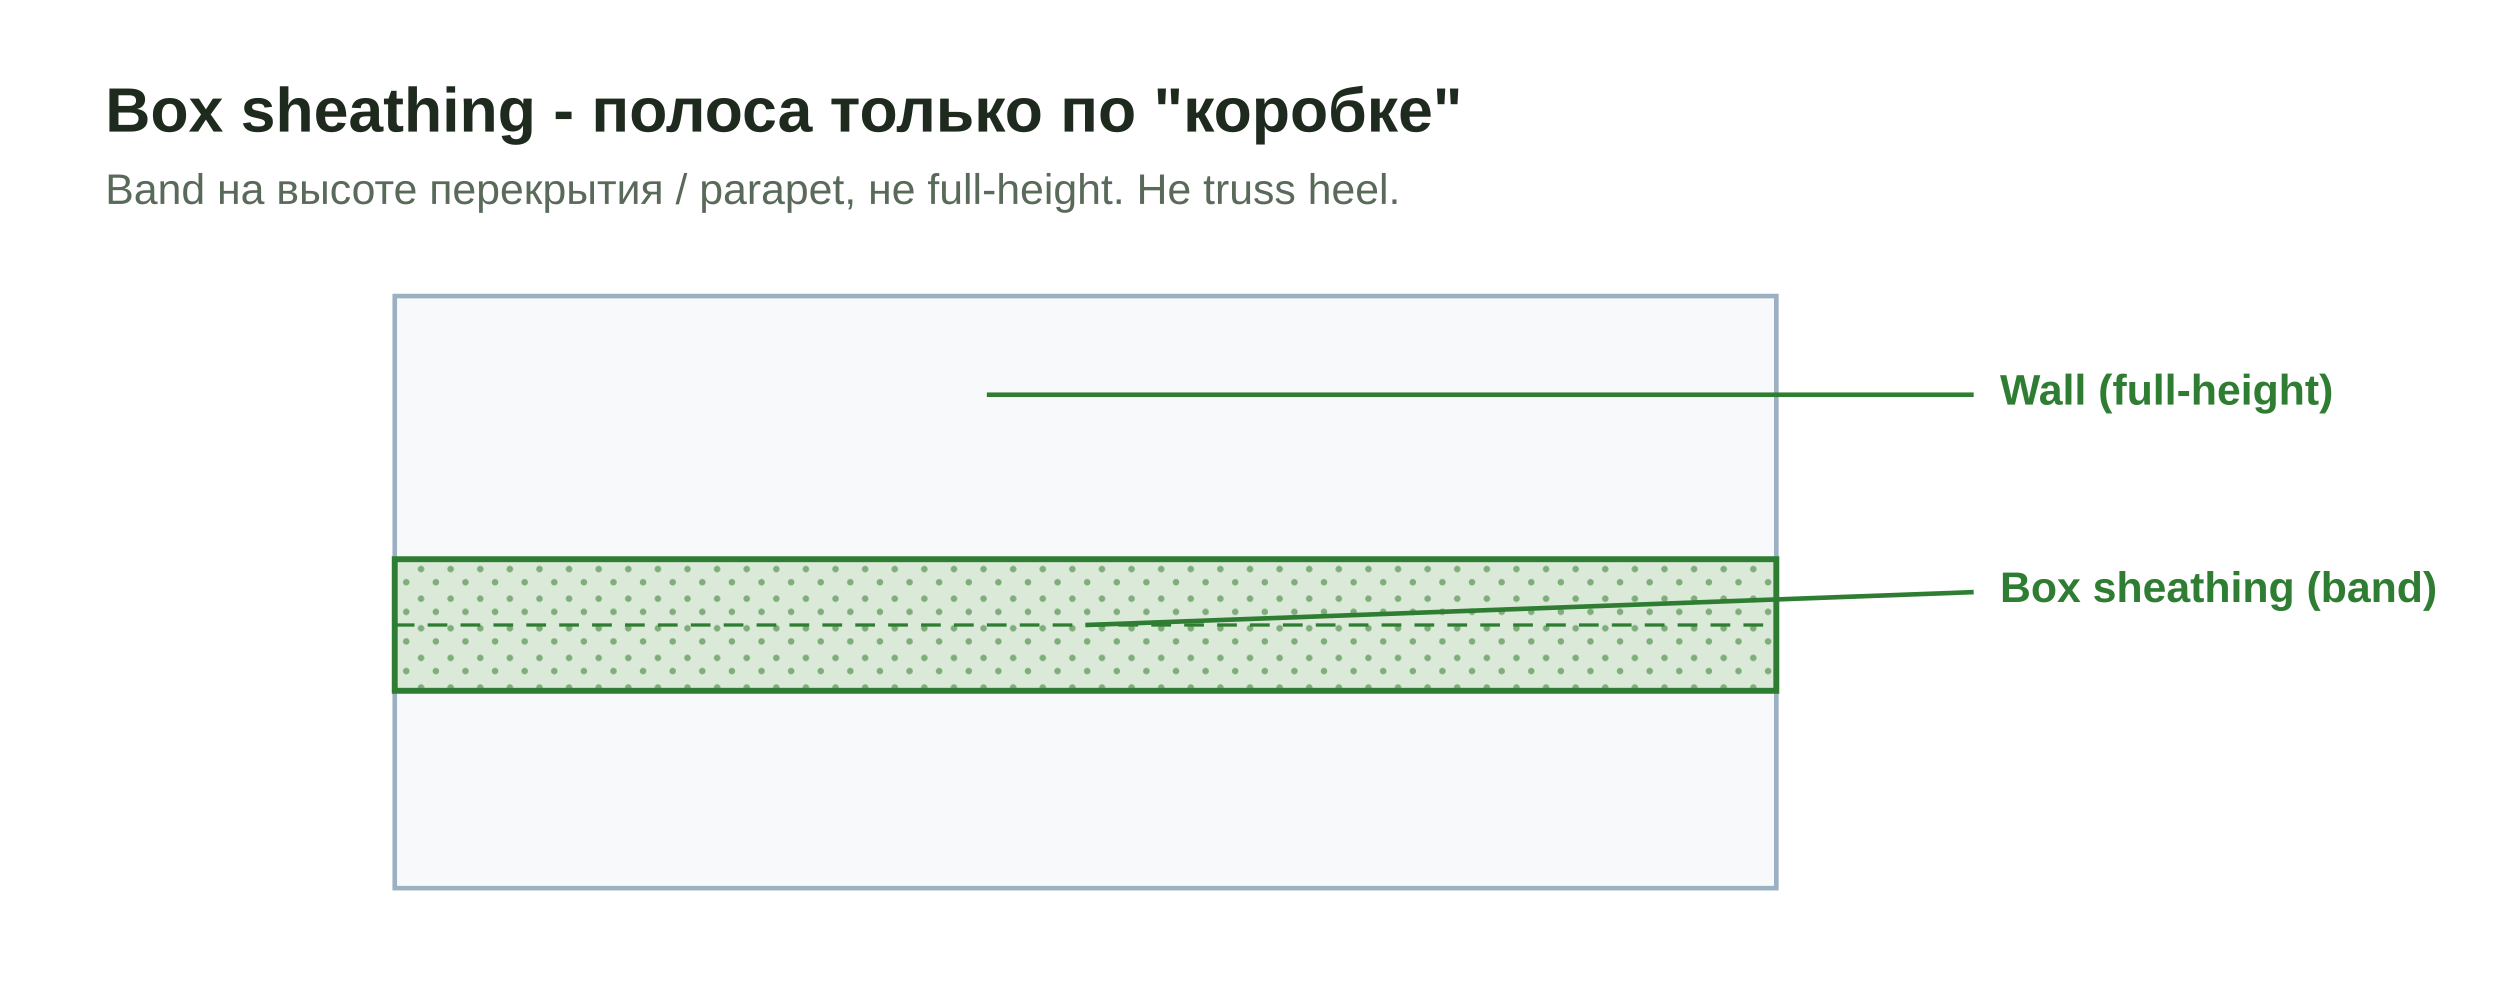
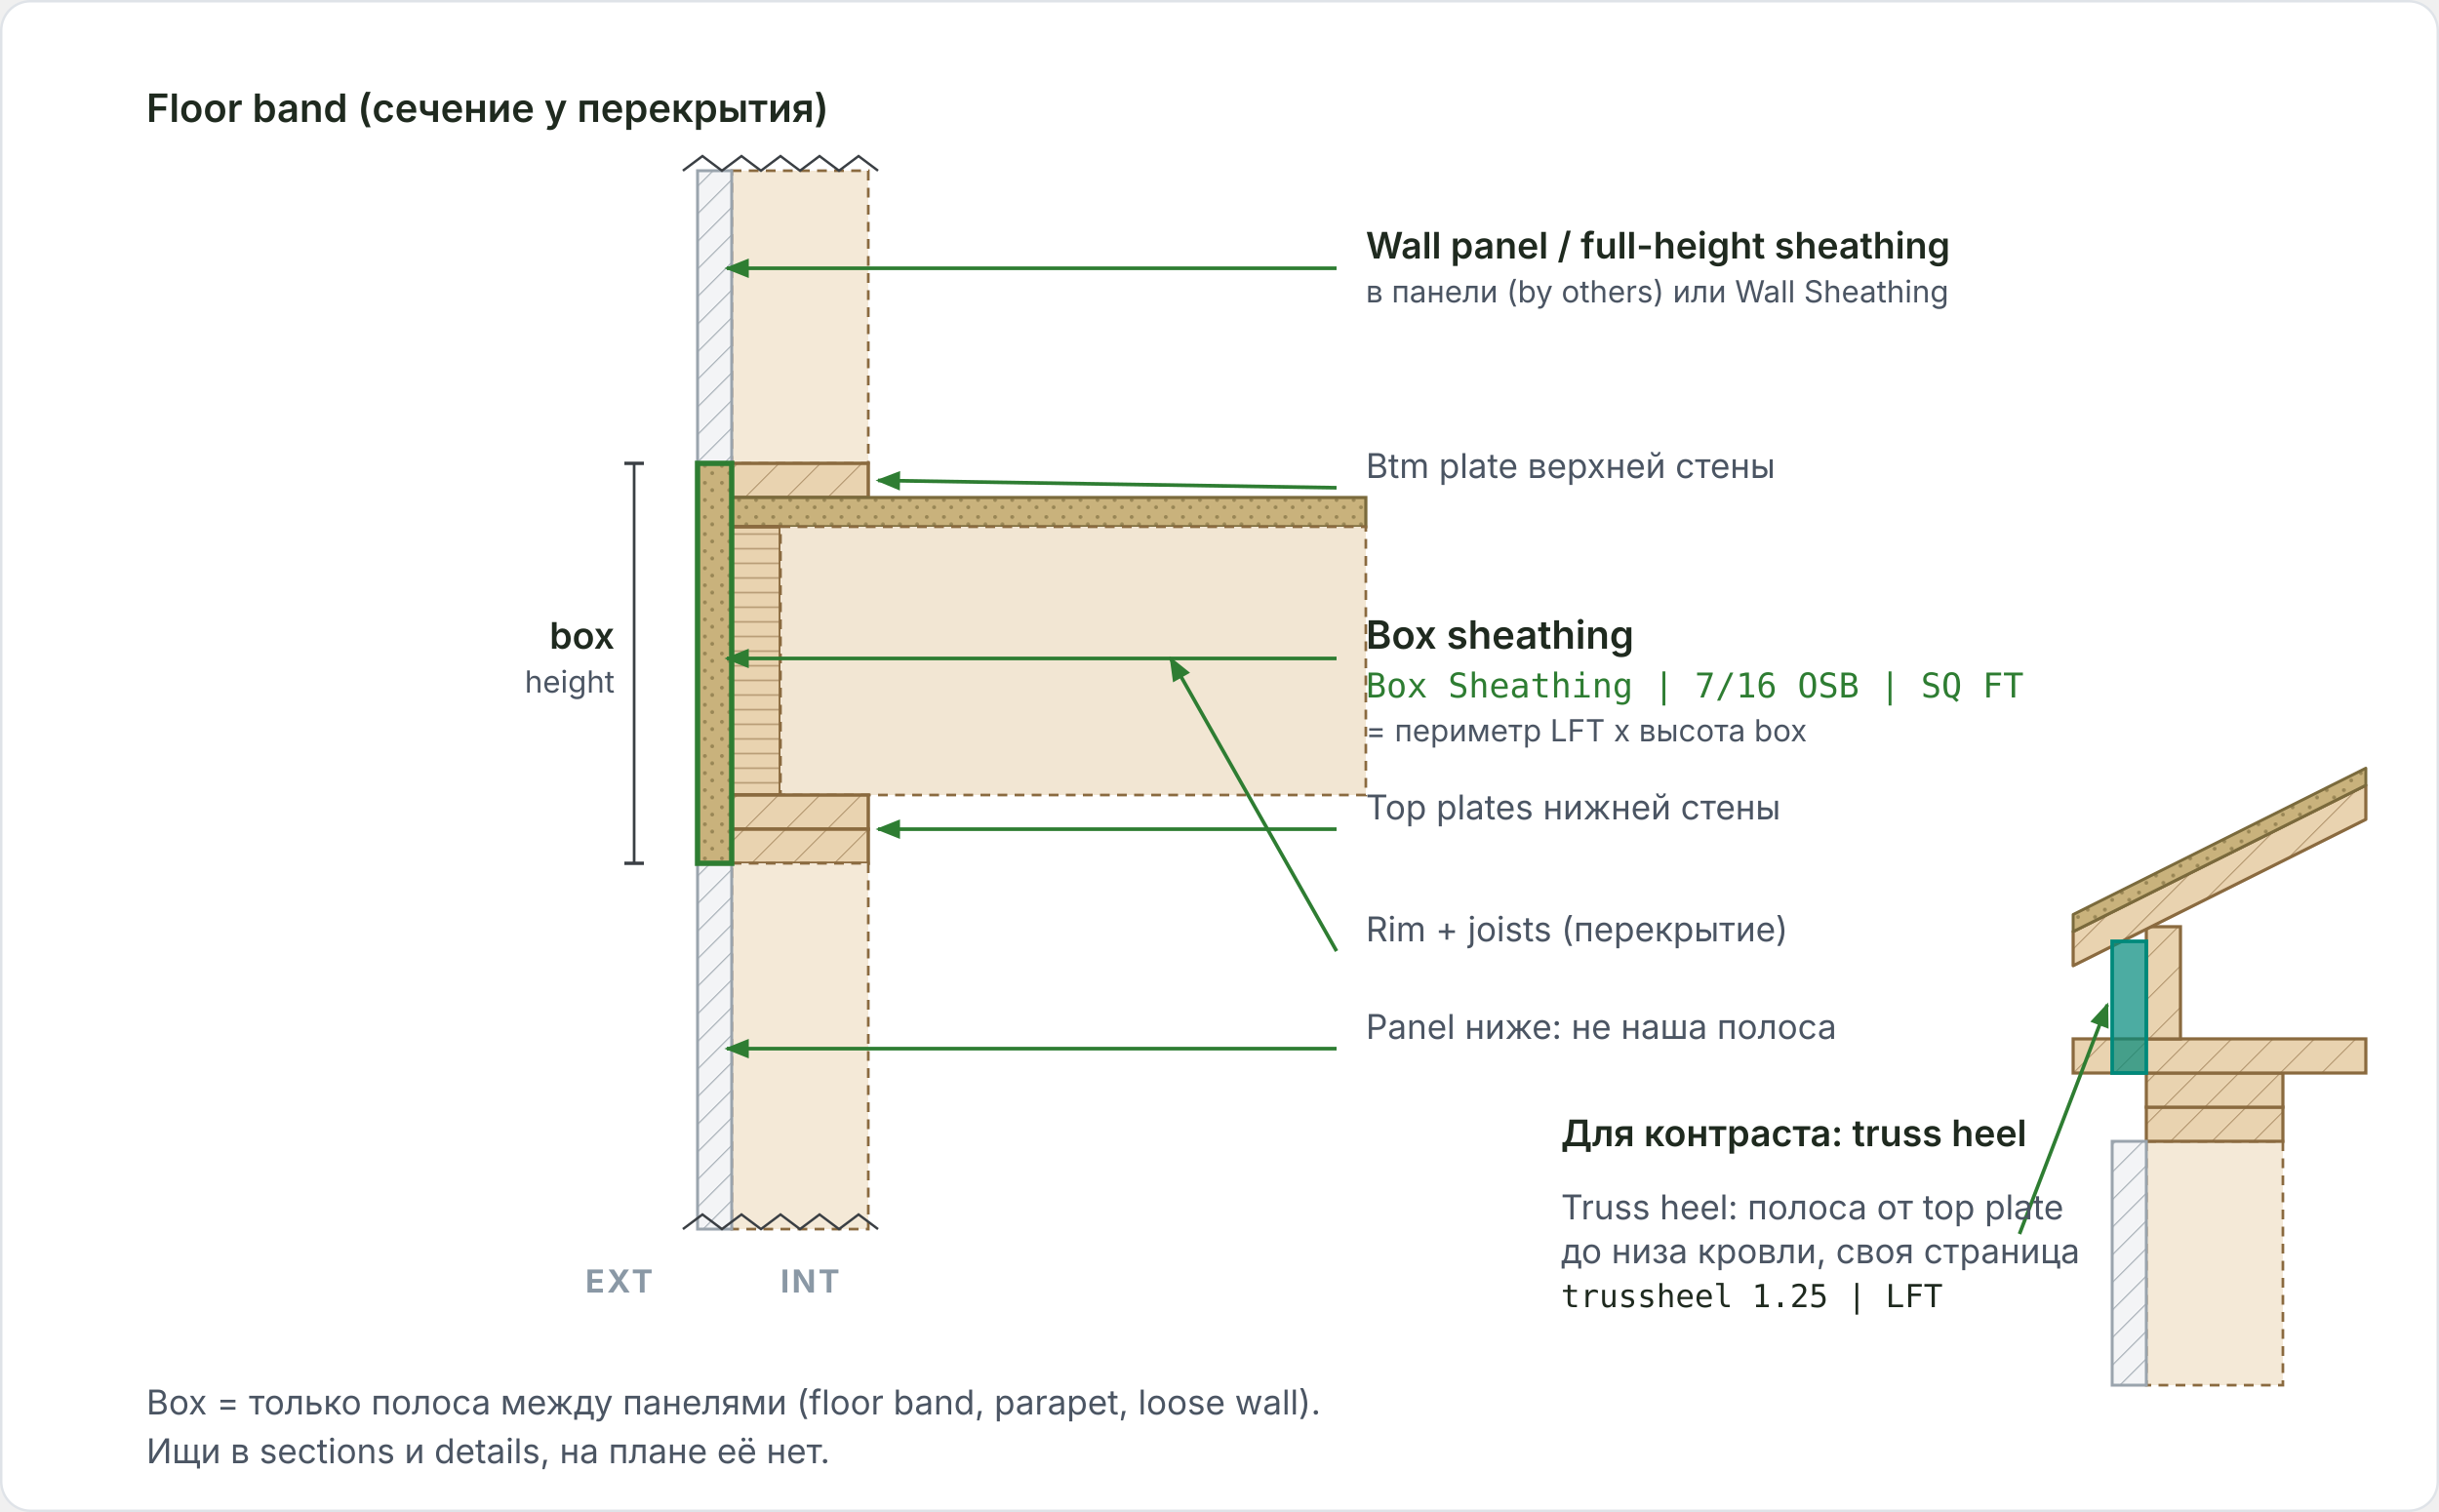
- <svg xmlns="http://www.w3.org/2000/svg" viewBox="0 0 760 300" role="img" aria-labelledby="t">
+ <svg xmlns="http://www.w3.org/2000/svg" viewBox="0 0 1000 620" role="img" aria-labelledby="t d">
  <defs>
-     <pattern id="o" width="9" height="9" patternUnits="userSpaceOnUse">
-       <rect width="9" height="9" fill="#dbe9d9" />
-       <circle cx="2" cy="2" r="1" fill="#7fae7a" />
-       <circle cx="6.5" cy="6" r="1" fill="#7fae7a" />
+     <marker id="arr" markerWidth="10" markerHeight="10" refX="9" refY="5" orient="auto" markerUnits="userSpaceOnUse">
+       <path d="M0,1 L0,9 L10,5 z" fill="#2e7d32" />
+     </marker>
+     <marker id="arrInk" markerWidth="10" markerHeight="10" refX="9" refY="5" orient="auto" markerUnits="userSpaceOnUse">
+       <path d="M0,1 L0,9 L10,5 z" fill="#3a3f44" />
+     </marker>
+     <marker id="arrRed" markerWidth="10" markerHeight="10" refX="9" refY="5" orient="auto" markerUnits="userSpaceOnUse">
+       <path d="M0,1 L0,9 L10,5 z" fill="#c62828" />
+     </marker>
+     <marker id="dot" markerWidth="8" markerHeight="8" refX="4" refY="4" markerUnits="userSpaceOnUse">
+       <circle cx="4" cy="4" r="3" fill="#2e7d32" />
+     </marker>
+     <marker id="tick" markerWidth="8" markerHeight="8" refX="4" refY="4" orient="auto" markerUnits="userSpaceOnUse">
+       <path d="M4,0 L4,8" stroke="#3a3f44" stroke-width="1.4" />
+     </marker>
+     <pattern id="wood" width="12" height="12" patternUnits="userSpaceOnUse" patternTransform="rotate(45)">
+       <rect width="12" height="12" fill="#e9d3b0" />
+       <line x1="0" y1="0" x2="0" y2="12" stroke="#8a6a3f" stroke-width="0.9" opacity="0.55" />
    </pattern>
-     <style>.t{font:700 19px "Segoe UI",Arial,sans-serif;fill:#1f2a1f}.s{font:400 13px "Segoe UI",Arial,sans-serif;fill:#5a6a5a}.l{font:600 13px "Segoe UI",Arial,sans-serif;fill:#2e7d32}</style>
+     <pattern id="pt" width="12" height="12" patternUnits="userSpaceOnUse" patternTransform="rotate(45)">
+       <rect width="12" height="12" fill="#cfa26a" />
+       <line x1="0" y1="0" x2="0" y2="12" stroke="#6c4b2a" stroke-width="1" opacity="0.6" />
+     </pattern>
+     <pattern id="conc" width="10" height="10" patternUnits="userSpaceOnUse">
+       <rect width="10" height="10" fill="#cfd4d8" />
+       <circle cx="2.5" cy="2.5" r="1" fill="#6b7378" opacity="0.7" />
+       <circle cx="7" cy="6.5" r="1" fill="#6b7378" opacity="0.7" />
+     </pattern>
+     <pattern id="sheath" width="7" height="7" patternUnits="userSpaceOnUse">
+       <rect width="7" height="7" fill="#c9b27c" />
+       <circle cx="2" cy="2" r="0.8" fill="#7a6a3c" opacity="0.6" />
+       <circle cx="5" cy="5" r="0.8" fill="#7a6a3c" opacity="0.6" />
+     </pattern>
+     <pattern id="batt" width="20" height="16" patternUnits="userSpaceOnUse">
+       <rect width="20" height="16" fill="#fdf6e3" />
+       <path d="M0,8 Q5,0 10,8 T20,8" fill="none" stroke="#caa64a" stroke-width="1.2" />
+     </pattern>
+     <pattern id="rigid" width="8" height="8" patternUnits="userSpaceOnUse">
+       <rect width="8" height="8" fill="#fbe9c6" />
+       <path d="M0,8 L8,0" stroke="#d9a441" stroke-width="0.8" />
+     </pattern>
+     <pattern id="cmu" width="40" height="20" patternUnits="userSpaceOnUse">
+       <rect width="40" height="20" fill="#cfd4d8" />
+       <path d="M0,10 H40 M20,0 V10 M0,10 V20 M40,10 V20" stroke="#6b7378" stroke-width="1" fill="none" />
+     </pattern>
+     <pattern id="gyp" width="6" height="6" patternUnits="userSpaceOnUse">
+       <rect width="6" height="6" fill="#eef0f2" />
+     </pattern>
+     <pattern id="endgrain" width="6" height="6" patternUnits="userSpaceOnUse">
+       <rect width="6" height="6" fill="#e9d3b0" />
+       <path d="M0,3 H6" stroke="#8a6a3f" stroke-width="0.7" opacity="0.5" />
+     </pattern>
+     <pattern id="hatchRed" width="8" height="8" patternUnits="userSpaceOnUse" patternTransform="rotate(45)">
+       <rect width="8" height="8" fill="#fff" />
+       <line x1="0" y1="0" x2="0" y2="8" stroke="#c62828" stroke-width="1.2" opacity="0.6" />
+     </pattern>
+     <pattern id="hatchGrey" width="8" height="8" patternUnits="userSpaceOnUse" patternTransform="rotate(45)">
+       <rect width="8" height="8" fill="#f3f4f6" />
+       <line x1="0" y1="0" x2="0" y2="8" stroke="#9aa4ad" stroke-width="1" opacity="0.8" />
+     </pattern>
+     <style>
+       .ln{fill:none;stroke:#3a3f44;stroke-width:1.6;stroke-linejoin:round}
+       .thin{fill:none;stroke:#3a3f44;stroke-width:1.1}
+       .lab{font:600 16px Inter, "Segoe UI", Arial, sans-serif;fill:#1f2a1f}
+       .lab2{font:600 15px Inter, "Segoe UI", Arial, sans-serif;fill:#1f2a1f}
+       .note{font:400 14px Inter, "Segoe UI", Arial, sans-serif;fill:#4b5563}
+       .small{font:400 12.5px Inter, "Segoe UI", Arial, sans-serif;fill:#4b5563}
+       .mono{font:500 14px "JetBrains Mono", Consolas, monospace;fill:#2e7d32}
+       .mono2{font:500 13px "JetBrains Mono", Consolas, monospace;fill:#1f2a1f}
+       .side{font:700 13px Inter, "Segoe UI", Arial, sans-serif;fill:#8a98a5;letter-spacing:1px}
+       .lead{stroke:#2e7d32;stroke-width:1.5;fill:none;marker-end:url(#arr)}
+       .leadInk{stroke:#3a3f44;stroke-width:1.3;fill:none;marker-end:url(#arrInk)}
+       .leadRed{stroke:#c62828;stroke-width:1.5;fill:none;marker-end:url(#arrRed)}
+       .dim{stroke:#3a3f44;stroke-width:1.1;fill:none;marker-start:url(#tick);marker-end:url(#tick)}
+       .dimt{font:500 13px Inter, "Segoe UI", Arial, sans-serif;fill:#1f2a1f}
+       .numc{fill:#2e7d32;stroke:#fff;stroke-width:1.5}
+       .numt{font:700 13px Inter, "Segoe UI", Arial, sans-serif;fill:#fff;text-anchor:middle}
+       .h{font:700 15px Inter, "Segoe UI", Arial, sans-serif;fill:#1f2a1f}
+       .red{font:600 14px Inter, "Segoe UI", Arial, sans-serif;fill:#c62828}
+       .green{font:600 14px Inter, "Segoe UI", Arial, sans-serif;fill:#2e7d32}
+       .cap{font:400 13px Inter, "Segoe UI", Arial, sans-serif;fill:#1f2a1f}
+     </style>
  </defs>
-   <rect width="760" height="300" fill="#fff" />
-   <text class="t" x="32" y="40">Box sheathing - полоса только по "коробке"</text>
-   <text class="s" x="32" y="62">Band на высоте перекрытия / parapet, не full-height. Не truss heel.</text>
-   <rect x="120" y="90" width="420" height="180" fill="#f7f9fb" stroke="#9bb0c2" stroke-width="1.4" />
-   <rect x="120" y="170" width="420" height="40" fill="url(#o)" stroke="#2e7d32" stroke-width="1.8" />
-   <line x1="120" y1="190" x2="540" y2="190" stroke="#2e7d32" stroke-width="1" stroke-dasharray="6 4" />
-   <line x1="330" y1="190" x2="600" y2="180" stroke="#2e7d32" stroke-width="1.4" />
-   <text class="l" x="608" y="183">Box sheathing (band)</text>
-   <line x1="300" y1="120" x2="600" y2="120" stroke="#2e7d32" stroke-width="1.4" />
-   <text class="l" x="608" y="123">Wall (full-height)</text>
+   <rect x="0.5" y="0.5" width="999" height="619" rx="12" fill="#ffffff" stroke="#dfe3e8" />
+   <text class="lab" x="60" y="50">Floor band (сечение у перекрытия)</text>
+   <rect x="300" y="70" width="56" height="120" fill="#f4e9d7" stroke="#8a6a3f" stroke-width="1.1" stroke-dasharray="4 3" />
+   <rect x="300" y="190" width="56" height="14" fill="url(#wood)" stroke="#8a6a3f" stroke-width="1.4" />
+   <rect x="300" y="204" width="260" height="12" fill="url(#sheath)" stroke="#7a6a3c" stroke-width="1.3" />
+   <rect x="300" y="216" width="20" height="110" fill="url(#endgrain)" stroke="#8a6a3f" stroke-width="1.5" />
+   <rect x="320" y="216" width="240" height="110" fill="#f2e6d3" stroke="#8a6a3f" stroke-width="1.1" stroke-dasharray="4 3" />
+   <rect x="300" y="326" width="56" height="14" fill="url(#wood)" stroke="#8a6a3f" stroke-width="1.4" />
+   <rect x="300" y="340" width="56" height="14" fill="url(#wood)" stroke="#8a6a3f" stroke-width="1.4" />
+   <rect x="300" y="354" width="56" height="150" fill="#f4e9d7" stroke="#8a6a3f" stroke-width="1.1" stroke-dasharray="4 3" />
+   <rect x="286" y="70" width="14" height="120" fill="url(#hatchGrey)" stroke="#9aa4ad" stroke-width="1.2" />
+   <rect x="286" y="354" width="14" height="150" fill="url(#hatchGrey)" stroke="#9aa4ad" stroke-width="1.2" />
+   <rect x="286" y="190" width="14" height="164" fill="url(#sheath)" stroke="#2e7d32" stroke-width="2.2" />
+   <line class="dim" x1="260" y1="190" x2="260" y2="354" />
+   <text class="dimt" x="260" y="272" text-anchor="middle" />
+   <text class="lab2" x="252" y="266" text-anchor="end">box</text>
+   <text class="small" x="252" y="284" text-anchor="end">height</text>
+   <path d="M280,70 l8,-6 l8,6 l8,-6 l8,6 l8,-6 l8,6 l8,-6 l8,6 l8,-6 l8,6" fill="none" stroke="#3a3f44" stroke-width="1" />
+   <path d="M280,504 l8,-6 l8,6 l8,-6 l8,6 l8,-6 l8,6 l8,-6 l8,6 l8,-6 l8,6" fill="none" stroke="#3a3f44" stroke-width="1" />
+   <text class="side" x="240" y="530">EXT</text>
+   <text class="side" x="320" y="530">INT</text>
+   <line class="lead" x1="548" y1="110" x2="298" y2="110" />
+   <text class="lab2" x="560" y="106">Wall panel / full-height sheathing</text>
+   <text class="small" x="560" y="124">в панели (by others) или Wall Sheathing</text>
+   <line class="lead" x1="548" y1="200" x2="360" y2="197" />
+   <text class="note" x="560" y="196">Btm plate верхней стены</text>
+   <line class="lead" x1="548" y1="270" x2="298" y2="270" />
+   <text class="lab" x="560" y="266">Box sheathing</text>
+   <text class="mono" x="560" y="286">Box Sheathing | 7/16 OSB | SQ FT</text>
+   <text class="small" x="560" y="304">= периметр LFT x высота box</text>
+   <line class="lead" x1="548" y1="340" x2="360" y2="340" />
+   <text class="note" x="560" y="336">Top plates нижней стены</text>
+   <line class="lead" x1="548" y1="390" x2="480" y2="270" />
+   <text class="note" x="560" y="386">Rim + joists (перекрытие)</text>
+   <line class="lead" x1="548" y1="430" x2="298" y2="430" />
+   <text class="note" x="560" y="426">Panel ниже: не наша полоса</text>
+   <text class="note" x="60" y="580">Box = только полоса между панелями (floor band, parapet, loose wall).</text>
+   <text class="note" x="60" y="600">Ищи в sections и details, на плане её нет.</text>
+   <text class="lab2" x="640" y="470">Для контраста: truss heel</text>
+   <rect x="880" y="468" width="56" height="100" fill="#f4e9d7" stroke="#8a6a3f" stroke-width="1.1" stroke-dasharray="4 3" />
+   <rect x="880" y="454" width="56" height="14" fill="url(#wood)" stroke="#8a6a3f" stroke-width="1.3" />
+   <rect x="880" y="440" width="56" height="14" fill="url(#wood)" stroke="#8a6a3f" stroke-width="1.3" />
+   <rect x="850" y="426" width="120" height="14" fill="url(#wood)" stroke="#8a6a3f" stroke-width="1.3" />
+   <rect x="880" y="380" width="14" height="46" fill="url(#wood)" stroke="#8a6a3f" stroke-width="1.3" />
+   <polygon points="850.0,396.0 970.0,336.0 970.0,322.0 850.0,382.0" fill="url(#wood)" stroke="#8a6a3f" stroke-width="1.3" stroke-linejoin="round" />
+   <polygon points="850.0,382.0 970.0,322.0 970.0,315.0 850.0,375.0" fill="url(#sheath)" stroke="#7a6a3c" stroke-width="1.2" stroke-linejoin="round" />
+   <rect x="866" y="468" width="14" height="100" fill="url(#hatchGrey)" stroke="#9aa4ad" stroke-width="1.2" />
+   <rect x="866" y="386" width="14" height="54" fill="#00897b" stroke="#00897b" stroke-width="1.5" fill-opacity="0.7" />
+   <line class="lead" x1="828" y1="506" x2="864" y2="412" />
+   <text class="note" x="640" y="500">Truss heel: полоса от top plate</text>
+   <text class="note" x="640" y="518">до низа кровли, своя страница</text>
+   <text class="mono2" x="640" y="536">trussheel 1.25 | LFT</text>
</svg>
